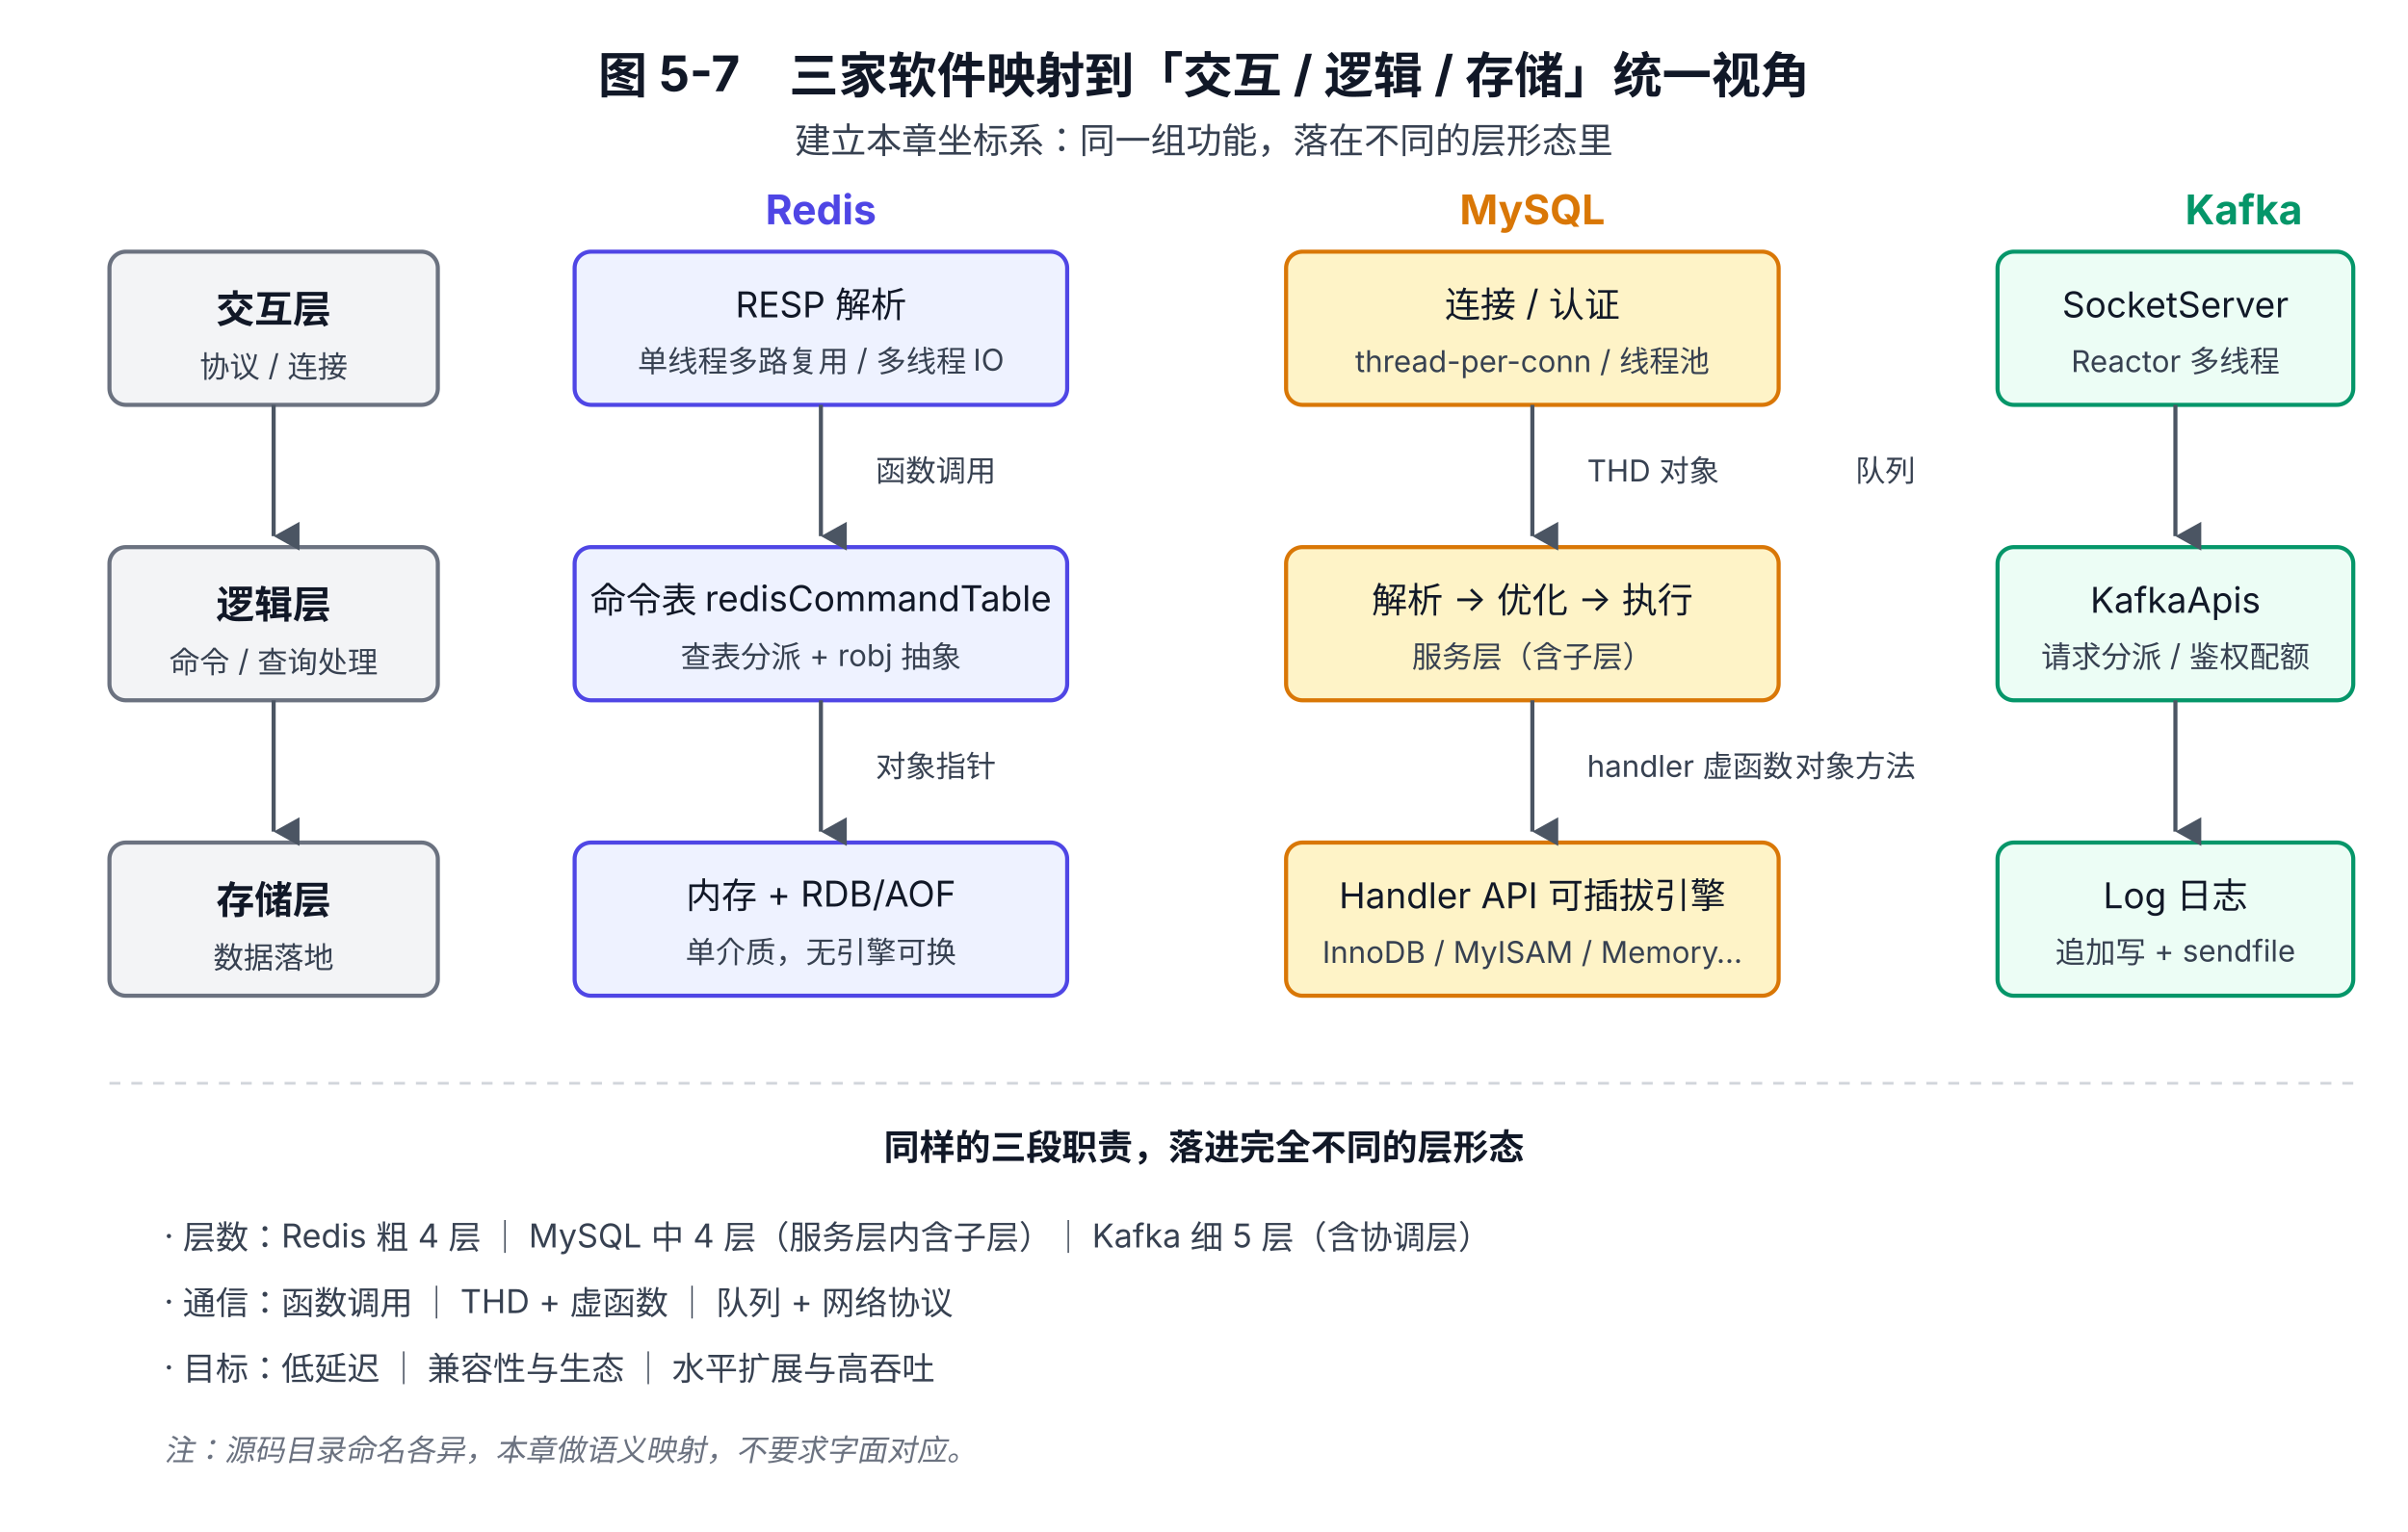
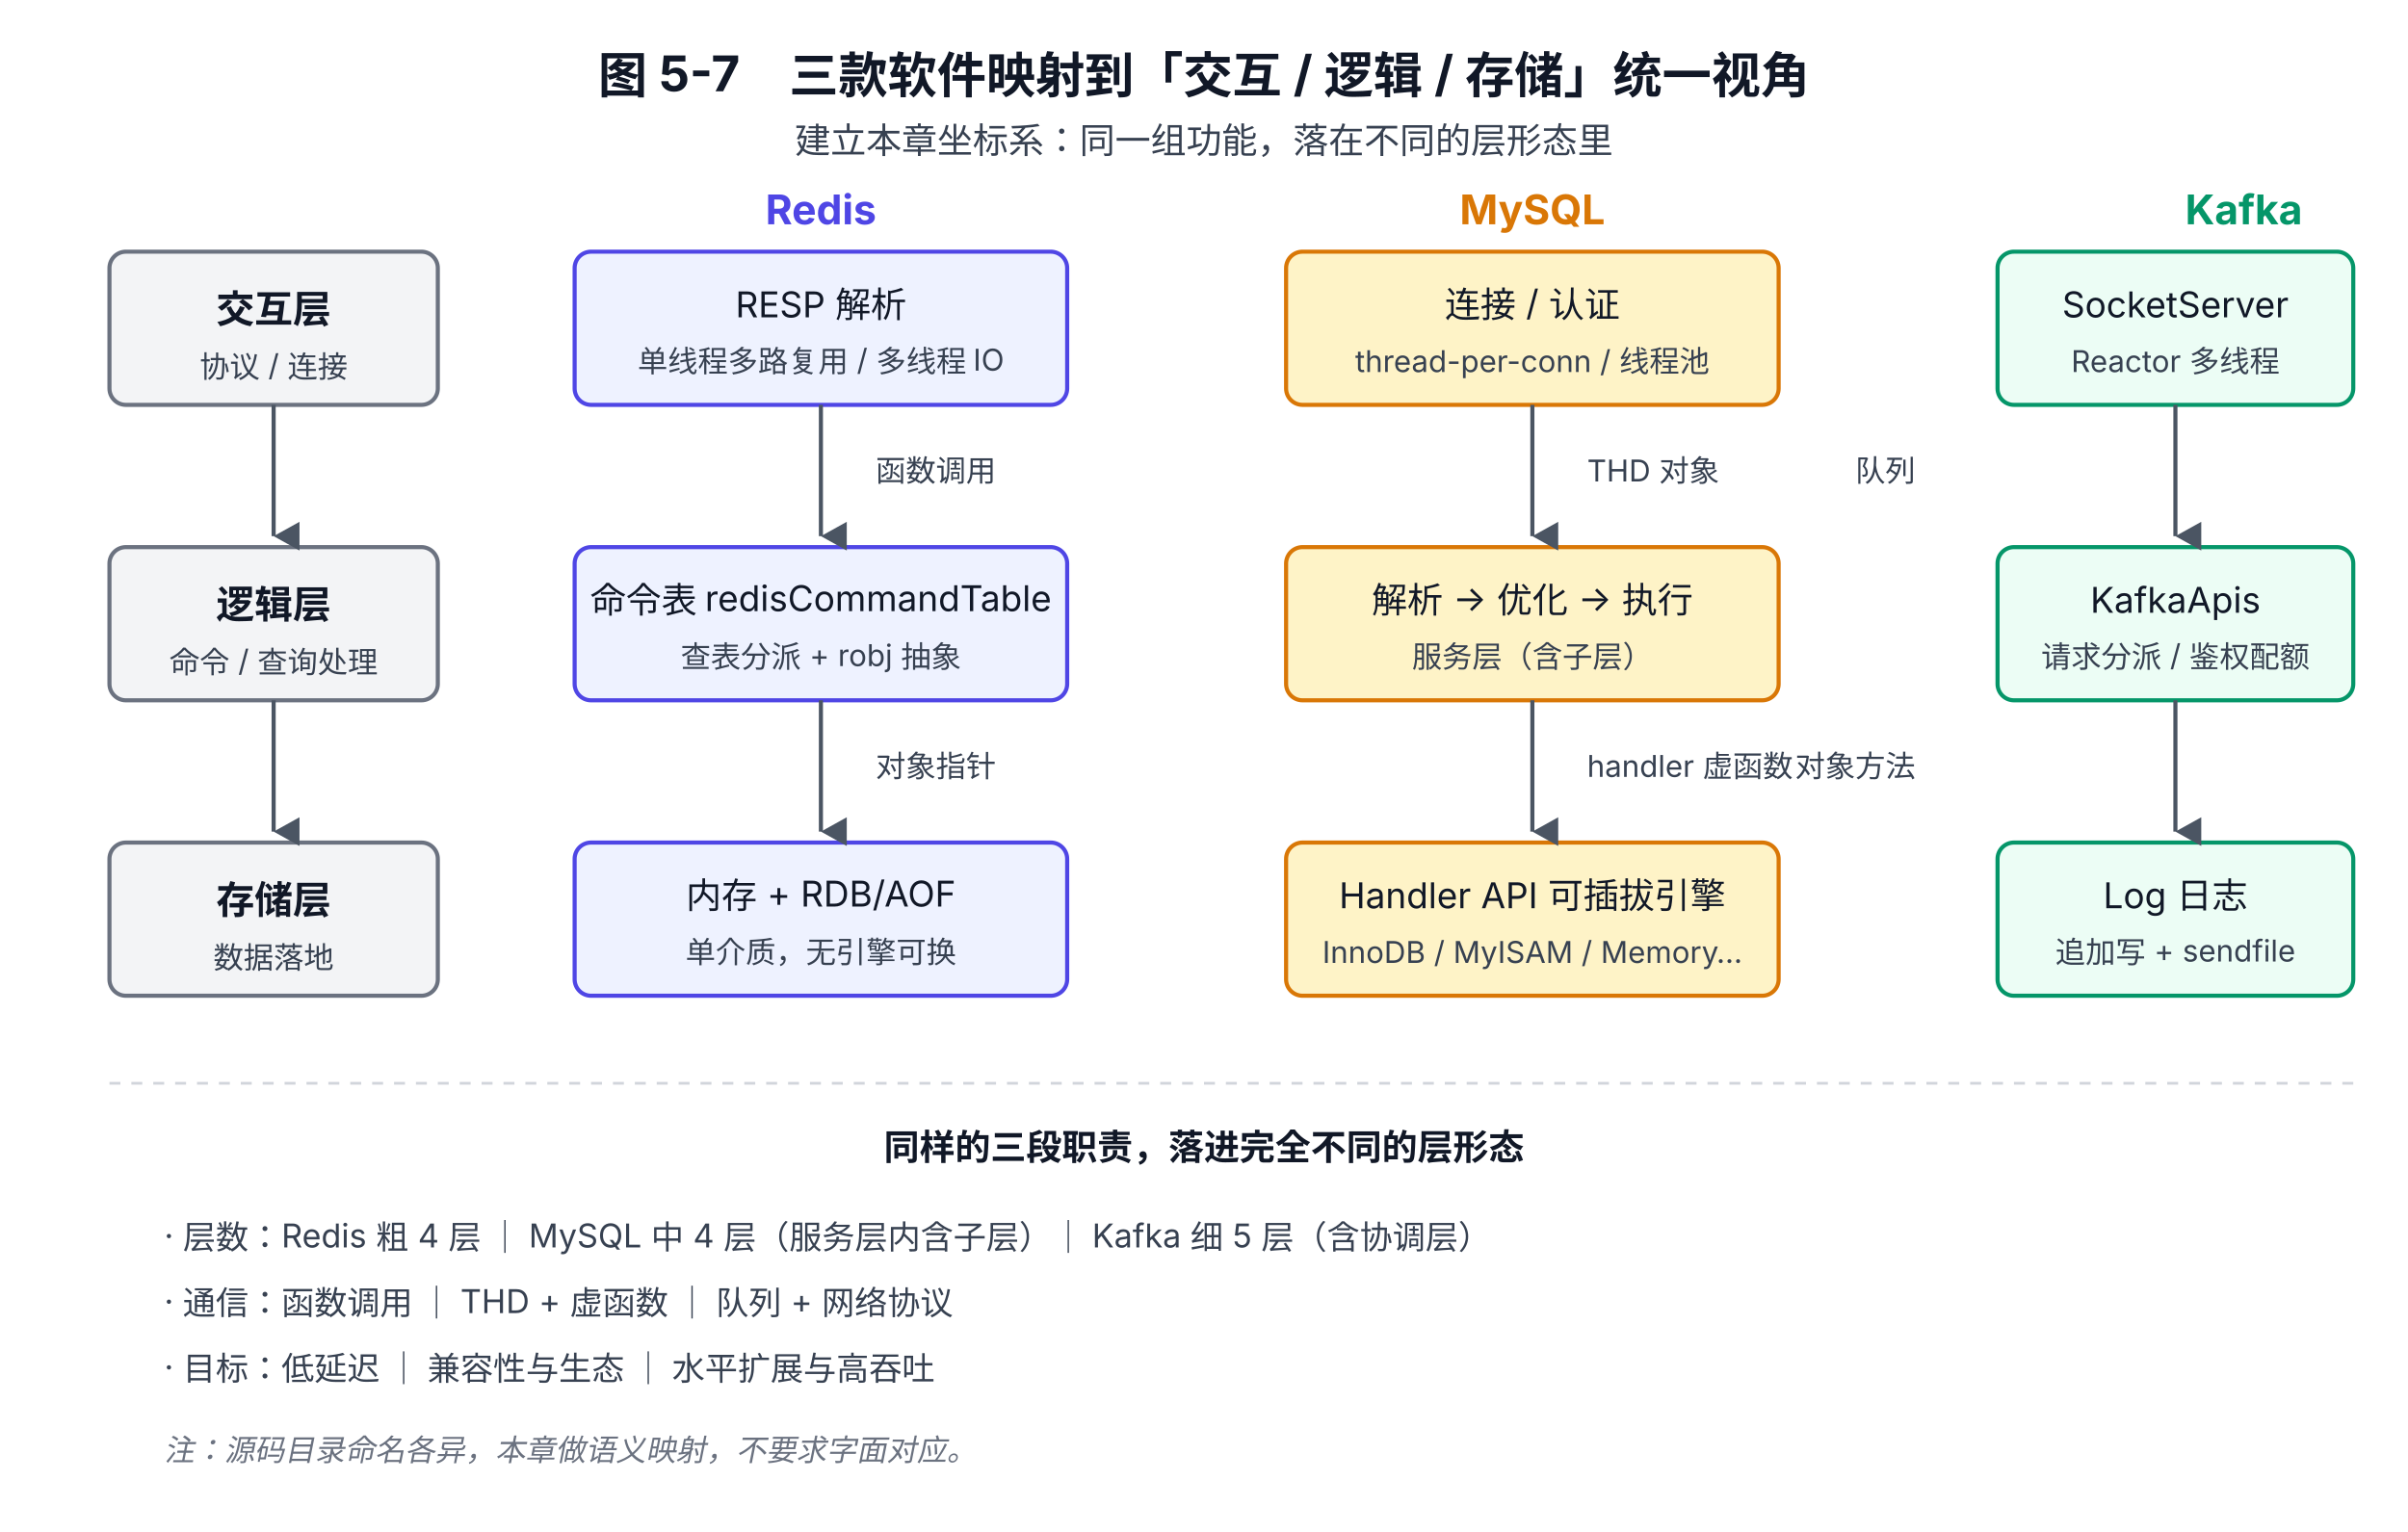
<svg xmlns="http://www.w3.org/2000/svg" viewBox="0 0 880 560" font-family="system-ui, -apple-system, 'PingFang SC', 'Microsoft YaHei', sans-serif">
  <defs>
    <marker id="arrowDown" viewBox="0 0 10 10" refX="5" refY="9" markerWidth="7" markerHeight="7" orient="auto">
      <path d="M0,0 L10,0 L5,9 z" fill="#4B5563" />
    </marker>
  </defs>
-   <text x="440" y="34" text-anchor="middle" font-size="18" font-weight="700" fill="#111827">图 5-7　三家软件映射到「交互 / 逻辑 / 存储」统一视角</text>
+   <text x="440" y="34" text-anchor="middle" font-size="18" font-weight="700" fill="#111827">图 5-7　三款软件映射到「交互 / 逻辑 / 存储」统一视角</text>
  <text x="440" y="56" text-anchor="middle" font-size="13" fill="#374151">建立本章坐标系：同一组功能，落在不同的层形态里</text>
  <rect x="40" y="92" width="120" height="56" rx="6" fill="#F3F4F6" stroke="#6B7280" stroke-width="1.5" />
  <text x="100" y="118" text-anchor="middle" font-size="14" font-weight="600" fill="#111827">交互层</text>
  <text x="100" y="138" text-anchor="middle" font-size="11" fill="#374151">协议 / 连接</text>
  <rect x="40" y="200" width="120" height="56" rx="6" fill="#F3F4F6" stroke="#6B7280" stroke-width="1.5" />
  <text x="100" y="226" text-anchor="middle" font-size="14" font-weight="600" fill="#111827">逻辑层</text>
  <text x="100" y="246" text-anchor="middle" font-size="11" fill="#374151">命令 / 查询处理</text>
  <rect x="40" y="308" width="120" height="56" rx="6" fill="#F3F4F6" stroke="#6B7280" stroke-width="1.5" />
  <text x="100" y="334" text-anchor="middle" font-size="14" font-weight="600" fill="#111827">存储层</text>
  <text x="100" y="354" text-anchor="middle" font-size="11" fill="#374151">数据落地</text>
  <line x1="100" y1="148" x2="100" y2="196" stroke="#4B5563" stroke-width="1.5" marker-end="url(#arrowDown)" />
  <line x1="100" y1="256" x2="100" y2="304" stroke="#4B5563" stroke-width="1.5" marker-end="url(#arrowDown)" />
  <text x="300" y="82" text-anchor="middle" font-size="15" font-weight="700" fill="#4F46E5">Redis</text>
  <rect x="210" y="92" width="180" height="56" rx="6" fill="#EEF2FF" stroke="#4F46E5" stroke-width="1.5" />
  <text x="300" y="116" text-anchor="middle" font-size="13" fill="#111827">RESP 解析</text>
  <text x="300" y="136" text-anchor="middle" font-size="11" fill="#374151">单线程多路复用 / 多线程 IO</text>
  <rect x="210" y="200" width="180" height="56" rx="6" fill="#EEF2FF" stroke="#4F46E5" stroke-width="1.5" />
  <text x="300" y="224" text-anchor="middle" font-size="13" fill="#111827">命令表 redisCommandTable</text>
  <text x="300" y="244" text-anchor="middle" font-size="11" fill="#374151">查表分派 + robj 抽象</text>
  <rect x="210" y="308" width="180" height="56" rx="6" fill="#EEF2FF" stroke="#4F46E5" stroke-width="1.5" />
  <text x="300" y="332" text-anchor="middle" font-size="13" fill="#111827">内存 + RDB/AOF</text>
  <text x="300" y="352" text-anchor="middle" font-size="11" fill="#374151">单介质，无引擎可换</text>
  <line x1="300" y1="148" x2="300" y2="196" stroke="#4B5563" stroke-width="1.5" marker-end="url(#arrowDown)" />
  <line x1="300" y1="256" x2="300" y2="304" stroke="#4B5563" stroke-width="1.5" marker-end="url(#arrowDown)" />
  <text x="320" y="176" font-size="11" fill="#374151">函数调用</text>
  <text x="320" y="284" font-size="11" fill="#374151">对象指针</text>
  <text x="560" y="82" text-anchor="middle" font-size="15" font-weight="700" fill="#D97706">MySQL</text>
  <rect x="470" y="92" width="180" height="56" rx="6" fill="#FEF3C7" stroke="#D97706" stroke-width="1.5" />
  <text x="560" y="116" text-anchor="middle" font-size="13" fill="#111827">连接 / 认证</text>
  <text x="560" y="136" text-anchor="middle" font-size="11" fill="#374151">thread-per-conn / 线程池</text>
  <rect x="470" y="200" width="180" height="56" rx="6" fill="#FEF3C7" stroke="#D97706" stroke-width="1.5" />
  <text x="560" y="224" text-anchor="middle" font-size="13" fill="#111827">解析 → 优化 → 执行</text>
  <text x="560" y="244" text-anchor="middle" font-size="11" fill="#374151">服务层（含子层）</text>
  <rect x="470" y="308" width="180" height="56" rx="6" fill="#FEF3C7" stroke="#D97706" stroke-width="1.5" />
  <text x="560" y="332" text-anchor="middle" font-size="13" fill="#111827">Handler API 可插拔引擎</text>
  <text x="560" y="352" text-anchor="middle" font-size="11" fill="#374151">InnoDB / MyISAM / Memory…</text>
  <line x1="560" y1="148" x2="560" y2="196" stroke="#4B5563" stroke-width="1.5" marker-end="url(#arrowDown)" />
  <line x1="560" y1="256" x2="560" y2="304" stroke="#4B5563" stroke-width="1.5" marker-end="url(#arrowDown)" />
  <text x="580" y="176" font-size="11" fill="#374151">THD 对象</text>
  <text x="580" y="284" font-size="11" fill="#374151">handler 虚函数</text>
  <text x="820" y="82" text-anchor="middle" font-size="15" font-weight="700" fill="#059669">Kafka</text>
  <rect x="730" y="92" width="130" height="56" rx="6" fill="#ECFDF5" stroke="#059669" stroke-width="1.5" />
  <text x="795" y="116" text-anchor="middle" font-size="13" fill="#111827">SocketServer</text>
  <text x="795" y="136" text-anchor="middle" font-size="11" fill="#374151">Reactor 多线程</text>
  <rect x="730" y="200" width="130" height="56" rx="6" fill="#ECFDF5" stroke="#059669" stroke-width="1.5" />
  <text x="795" y="224" text-anchor="middle" font-size="13" fill="#111827">KafkaApis</text>
  <text x="795" y="244" text-anchor="middle" font-size="11" fill="#374151">请求分派 / 鉴权配额</text>
  <rect x="730" y="308" width="130" height="56" rx="6" fill="#ECFDF5" stroke="#059669" stroke-width="1.5" />
  <text x="795" y="332" text-anchor="middle" font-size="13" fill="#111827">Log 日志</text>
  <text x="795" y="352" text-anchor="middle" font-size="11" fill="#374151">追加写 + sendfile</text>
  <line x1="795" y1="148" x2="795" y2="196" stroke="#4B5563" stroke-width="1.5" marker-end="url(#arrowDown)" />
  <line x1="795" y1="256" x2="795" y2="304" stroke="#4B5563" stroke-width="1.5" marker-end="url(#arrowDown)" />
  <text x="700" y="176" text-anchor="end" font-size="11" fill="#374151">队列</text>
  <text x="700" y="284" text-anchor="end" font-size="11" fill="#374151">对象方法</text>
  <line x1="40" y1="396" x2="860" y2="396" stroke="#D1D5DB" stroke-width="1" stroke-dasharray="4 4" />
  <text x="440" y="424" text-anchor="middle" font-size="13" font-weight="600" fill="#111827">同样的三段职责，落进完全不同的层形态</text>
  <text x="60" y="456" font-size="12" fill="#374151">· 层数：Redis 粗 4 层 ｜ MySQL 中 4 层（服务层内含子层）｜ Kafka 细 5 层（含协调层）</text>
  <text x="60" y="480" font-size="12" fill="#374151">· 通信：函数调用 ｜ THD + 虚函数 ｜ 队列 + 网络协议</text>
  <text x="60" y="504" font-size="12" fill="#374151">· 目标：低延迟 ｜ 兼容性与生态 ｜ 水平扩展与高吞吐</text>
  <text x="60" y="534" font-size="11" fill="#6B7280" font-style="italic">注：源码目录命名各异，本章做语义映射，不要求字面对应。</text>
</svg>
